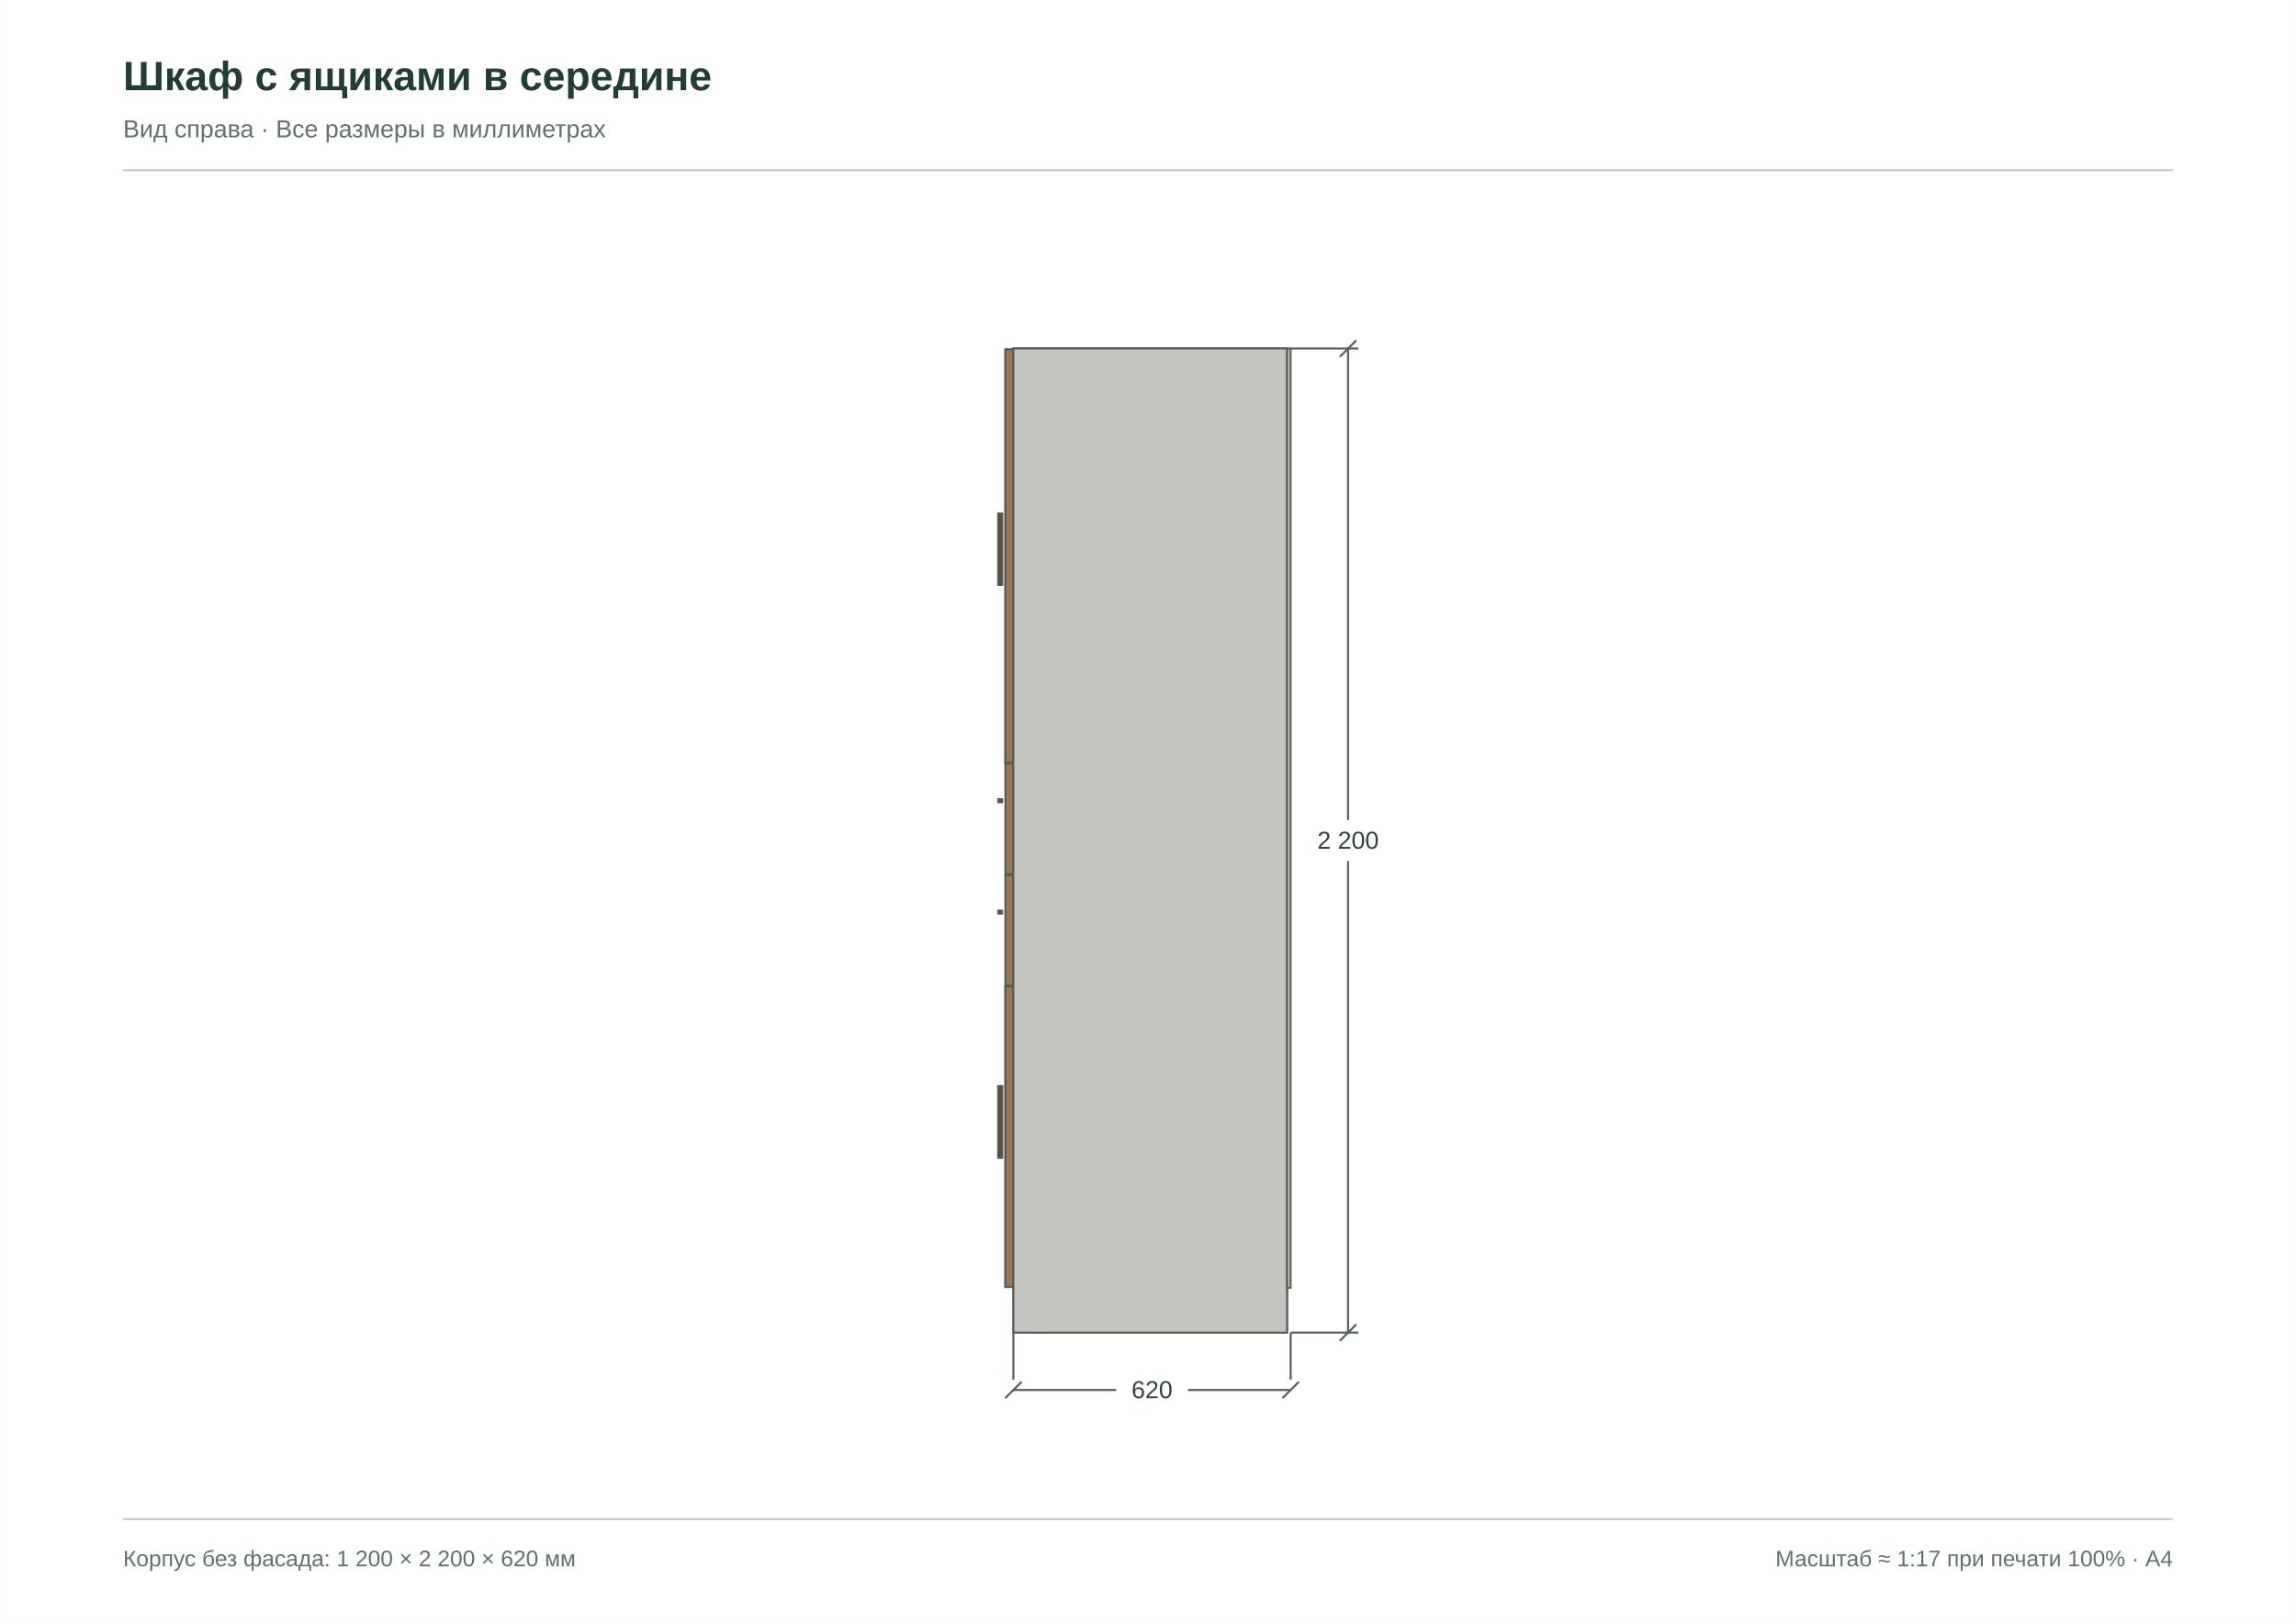
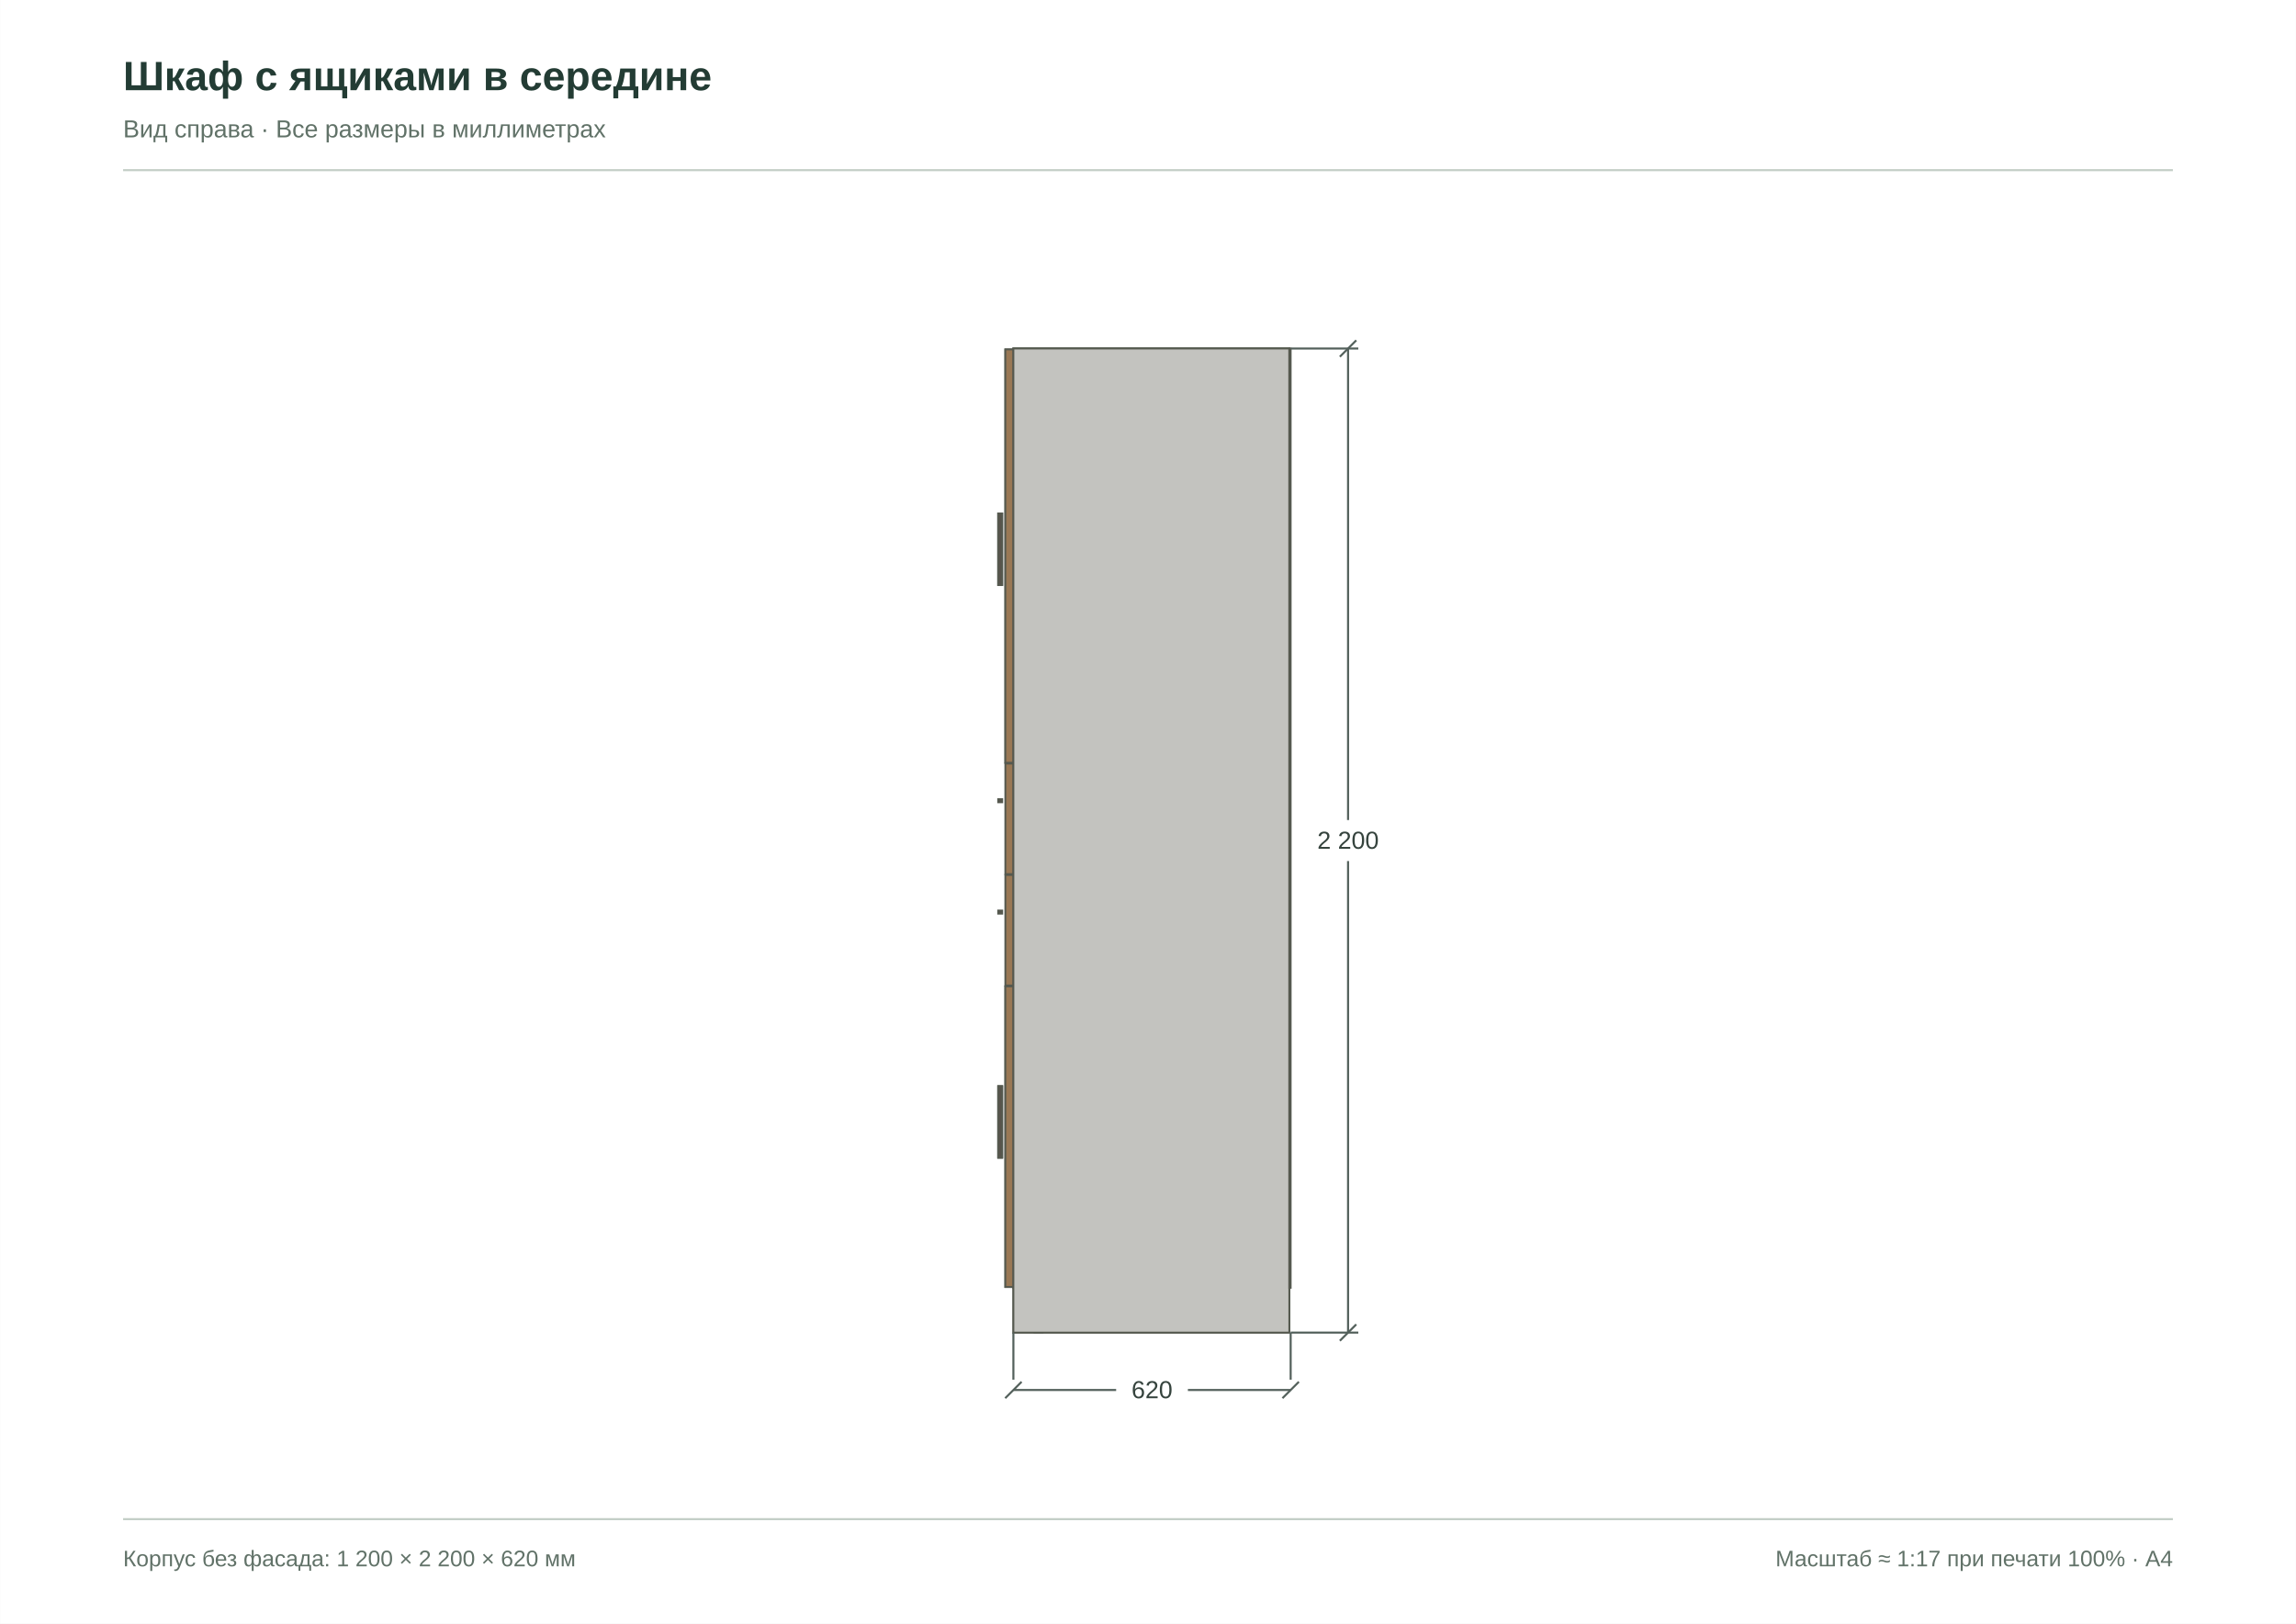
<svg xmlns="http://www.w3.org/2000/svg" data-i18n="off" lang="ru" width="297mm" height="210mm" viewBox="0 0 1120 792" role="img" aria-label="Шкаф с ящиками в середине: Вид справа">
  <rect width="1120" height="792" fill="white" />
  <g font-family="Arial, sans-serif">
    <text x="60" y="44" font-size="20" font-weight="600" fill="#233c34">Шкаф с ящиками в середине</text>
    <text x="60" y="67" font-size="12" fill="#617268">Вид справа · Все размеры в миллиметрах</text>
    <path d="M60,83 H1060" stroke="#c3cec6" />
    <g transform="translate(60,90)">
-       <polygon points="567.85,560 567.85,80 434.33,80 434.33,560" data-component="body" data-part-id="cabinet-1-part-1" fill="#c3c3bf" fill-opacity="1" stroke="#55594f" stroke-width="0.9" />
-       <polygon points="563.49,330.25 563.49,286.84 438.69,286.84 438.69,330.25" data-component="drawer-box" data-section-id="section-middle" fill="#c3c3bf" fill-opacity="1" stroke="#55594f" stroke-width="0.9" />
-       <polygon points="563.49,384.58 563.49,341.16 438.69,341.16 438.69,384.58" data-component="drawer-box" data-section-id="section-middle" fill="#c3c3bf" fill-opacity="1" stroke="#55594f" stroke-width="0.9" />
+       <polygon points="568.95,560 568.95,80 434.33,80 434.33,560" data-component="body" data-part-id="cabinet-1-part-1" fill="#c3c3bf" fill-opacity="1" stroke="#55594f" stroke-width="0.9" />
+       <polygon points="564.58,330.25 564.58,286.84 438.69,286.84 438.69,330.25" data-component="drawer-box" data-section-id="section-middle" fill="#c3c3bf" fill-opacity="1" stroke="#55594f" stroke-width="0.9" />
+       <polygon points="564.58,384.58 564.58,341.16 438.69,341.16 438.69,384.58" data-component="drawer-box" data-section-id="section-middle" fill="#c3c3bf" fill-opacity="1" stroke="#55594f" stroke-width="0.9" />
      <polygon points="428.87,195.35 428.87,160.44 426.91,160.44 426.91,195.35" data-component="door-handle" data-section-id="section-top" data-door-opening="left" data-front-index="1" fill="#57534b" fill-opacity="1" stroke="#55594f" stroke-width="0.9" />
      <polygon points="428.87,474.7 428.87,439.79 426.91,439.79 426.91,474.7" data-component="door-handle" data-section-id="section-bottom" data-door-opening="left" data-front-index="1" fill="#57534b" fill-opacity="1" stroke="#55594f" stroke-width="0.9" />
      <polygon points="434.33,282.04 434.33,80.44 430.4,80.44 430.4,282.04" data-component="front" data-section-id="section-top" data-door-opening="left" data-front-index="1" fill="#997855" fill-opacity="1" stroke="#55594f" stroke-width="0.9" />
      <polygon points="434.33,537.75 434.33,391.13 430.4,391.13 430.4,537.75" data-component="front" data-section-id="section-bottom" data-door-opening="left" data-front-index="1" fill="#997855" fill-opacity="1" stroke="#55594f" stroke-width="0.9" />
      <polygon points="428.87,195.35 428.87,160.44 426.91,160.44 426.91,195.35" data-component="door-handle" data-section-id="section-top" data-door-opening="right" data-front-index="2" fill="#57534b" fill-opacity="1" stroke="#55594f" stroke-width="0.9" />
      <polygon points="428.87,474.7 428.87,439.79 426.91,439.79 426.91,474.7" data-component="door-handle" data-section-id="section-bottom" data-door-opening="right" data-front-index="2" fill="#57534b" fill-opacity="1" stroke="#55594f" stroke-width="0.9" />
      <polygon points="428.87,301.33 428.87,299.81 426.91,299.81 426.91,301.33" data-component="drawer-handle" data-section-id="section-middle" fill="#57534b" fill-opacity="1" stroke="#55594f" stroke-width="0.9" />
      <polygon points="428.87,355.66 428.87,354.13 426.91,354.13 426.91,355.66" data-component="drawer-handle" data-section-id="section-middle" fill="#57534b" fill-opacity="1" stroke="#55594f" stroke-width="0.9" />
-       <polygon points="563.49,330.25 563.49,286.84 559.56,286.84 559.56,330.25" data-component="drawer-box" data-section-id="section-middle" fill="#c3c3bf" fill-opacity="1" stroke="#55594f" stroke-width="0.9" />
+       <polygon points="564.58,330.25 564.58,286.84 560.65,286.84 560.65,330.25" data-component="drawer-box" data-section-id="section-middle" fill="#c3c3bf" fill-opacity="1" stroke="#55594f" stroke-width="0.9" />
      <polygon points="442.62,330.25 442.62,286.84 438.69,286.84 438.69,330.25" data-component="drawer-box" data-section-id="section-middle" fill="#c3c3bf" fill-opacity="1" stroke="#55594f" stroke-width="0.9" />
-       <polygon points="563.49,384.58 563.49,341.16 559.56,341.16 559.56,384.58" data-component="drawer-box" data-section-id="section-middle" fill="#c3c3bf" fill-opacity="1" stroke="#55594f" stroke-width="0.9" />
+       <polygon points="564.58,384.58 564.58,341.16 560.65,341.16 560.65,384.58" data-component="drawer-box" data-section-id="section-middle" fill="#c3c3bf" fill-opacity="1" stroke="#55594f" stroke-width="0.9" />
      <polygon points="442.62,384.58 442.62,341.16 438.69,341.16 438.69,384.58" data-component="drawer-box" data-section-id="section-middle" fill="#c3c3bf" fill-opacity="1" stroke="#55594f" stroke-width="0.9" />
-       <polygon points="563.49,332 563.49,330.25 438.69,330.25 438.69,332" data-component="drawer-box" data-section-id="section-middle" fill="#c3c3bf" fill-opacity="1" stroke="#55594f" stroke-width="0.9" />
-       <polygon points="563.49,330.25 563.49,286.84 438.69,286.84 438.69,330.25" data-component="drawer-box" data-section-id="section-middle" fill="#c3c3bf" fill-opacity="1" stroke="#55594f" stroke-width="0.9" />
-       <polygon points="563.49,386.33 563.49,384.58 438.69,384.58 438.69,386.33" data-component="drawer-box" data-section-id="section-middle" fill="#c3c3bf" fill-opacity="1" stroke="#55594f" stroke-width="0.9" />
-       <polygon points="563.49,384.58 563.49,341.16 438.69,341.16 438.69,384.58" data-component="drawer-box" data-section-id="section-middle" fill="#c3c3bf" fill-opacity="1" stroke="#55594f" stroke-width="0.9" />
-       <polygon points="567.85,83.93 434.33,83.93 434.33,80 567.85,80" data-component="body" data-part-id="cabinet-1-part-3" fill="#c3c3bf" fill-opacity="1" stroke="#55594f" stroke-width="0.9" />
-       <polygon points="567.85,538.18 434.33,538.18 434.33,534.25 567.85,534.25" data-component="body" data-part-id="cabinet-1-part-4" fill="#c3c3bf" fill-opacity="1" stroke="#55594f" stroke-width="0.9" />
-       <polygon points="567.85,284.22 434.33,284.22 434.33,280.29 567.85,280.29" data-component="partition" data-part-id="cabinet-1-part-6" fill="#c3c3bf" fill-opacity="1" stroke="#55594f" stroke-width="0.9" />
-       <polygon points="567.85,392.87 434.33,392.87 434.33,388.95 567.85,388.95" data-component="partition" data-part-id="cabinet-1-part-7" fill="#c3c3bf" fill-opacity="1" stroke="#55594f" stroke-width="0.9" />
-       <polygon points="448.51,560 448.51,540.36 444.58,540.36 444.58,560" data-component="plinth" data-part-id="cabinet-1-part-8" fill="#c3c3bf" fill-opacity="1" stroke="#55594f" stroke-width="0.9" />
+       <polygon points="564.58,332 564.58,330.25 438.69,330.25 438.69,332" data-component="drawer-box" data-section-id="section-middle" fill="#c3c3bf" fill-opacity="1" stroke="#55594f" stroke-width="0.9" />
+       <polygon points="564.58,330.25 564.58,286.84 438.69,286.84 438.69,330.25" data-component="drawer-box" data-section-id="section-middle" fill="#c3c3bf" fill-opacity="1" stroke="#55594f" stroke-width="0.9" />
+       <polygon points="564.58,386.33 564.58,384.58 438.69,384.58 438.69,386.33" data-component="drawer-box" data-section-id="section-middle" fill="#c3c3bf" fill-opacity="1" stroke="#55594f" stroke-width="0.9" />
+       <polygon points="564.58,384.58 564.58,341.16 438.69,341.16 438.69,384.58" data-component="drawer-box" data-section-id="section-middle" fill="#c3c3bf" fill-opacity="1" stroke="#55594f" stroke-width="0.9" />
+       <polygon points="568.95,83.93 434.33,83.93 434.33,80 568.95,80" data-component="body" data-part-id="cabinet-1-part-3" fill="#c3c3bf" fill-opacity="1" stroke="#55594f" stroke-width="0.9" />
+       <polygon points="568.95,538.18 434.33,538.18 434.33,534.25 568.95,534.25" data-component="bottom" data-part-id="cabinet-1-part-4" data-section-id="section-bottom" fill="#c3c3bf" fill-opacity="1" stroke="#55594f" stroke-width="0.9" />
+       <polygon points="568.95,284.22 434.33,284.22 434.33,280.29 568.95,280.29" data-component="partition" data-part-id="cabinet-1-part-6" fill="#c3c3bf" fill-opacity="1" stroke="#55594f" stroke-width="0.9" />
+       <polygon points="568.95,392.87 434.33,392.87 434.33,388.95 568.95,388.95" data-component="partition" data-part-id="cabinet-1-part-7" fill="#c3c3bf" fill-opacity="1" stroke="#55594f" stroke-width="0.9" />
+       <polygon points="448.51,560 448.51,540.36 444.58,540.36 444.58,560" data-component="plinth" data-part-id="cabinet-1-part-8" data-section-id="section-bottom" fill="#c3c3bf" fill-opacity="1" stroke="#55594f" stroke-width="0.9" />
      <polygon points="434.33,282.04 434.33,80.44 430.4,80.44 430.4,282.04" data-component="front" data-section-id="section-top" data-door-opening="right" data-front-index="2" fill="#997855" fill-opacity="1" stroke="#55594f" stroke-width="0.9" />
      <polygon points="434.33,336.36 434.33,282.47 430.4,282.47 430.4,336.36" data-component="front" data-section-id="section-middle" fill="#997855" fill-opacity="1" stroke="#55594f" stroke-width="0.9" />
      <polygon points="434.33,390.69 434.33,336.8 430.4,336.8 430.4,390.69" data-component="front" data-section-id="section-middle" fill="#997855" fill-opacity="1" stroke="#55594f" stroke-width="0.9" />
      <polygon points="434.33,537.75 434.33,391.13 430.4,391.13 430.4,537.75" data-component="front" data-section-id="section-bottom" data-door-opening="right" data-front-index="2" fill="#997855" fill-opacity="1" stroke="#55594f" stroke-width="0.9" />
-       <polygon points="567.85,560 567.85,80 434.33,80 434.33,560" data-component="body" data-part-id="cabinet-1-part-2" fill="#c3c3bf" fill-opacity="1" stroke="#55594f" stroke-width="0.9" />
-       <polygon points="569.6,538.18 569.6,80 567.85,80 567.85,538.18" data-component="back" data-part-id="cabinet-1-part-5" fill="#c3c3bf" fill-opacity="1" stroke="#55594f" stroke-width="0.9" />
+       <polygon points="568.95,560 568.95,80 434.33,80 434.33,560" data-component="body" data-part-id="cabinet-1-part-2" fill="#c3c3bf" fill-opacity="1" stroke="#55594f" stroke-width="0.9" />
+       <polygon points="569.6,538.18 569.6,80 568.95,80 568.95,538.18" data-component="back" data-part-id="cabinet-1-part-5" fill="#bdb7aa" fill-opacity="1" stroke="#55594f" stroke-width="0.9" />
      <g fill="none" stroke="#53605b" stroke-width="1">
        <path d="M569.6,560 L569.6,583" />
        <path d="M434.33,560 L434.33,583" />
        <path d="M569.6,588 L434.33,588" />
        <path d="M565.6,592 L573.6,584" />
        <path d="M430.33,592 L438.33,584" />
      </g>
      <rect x="484.46" y="578" width="35" height="20" fill="white" />
      <text x="501.96" y="592" text-anchor="middle" font-size="12" fill="#35433d">620</text>
      <g fill="none" stroke="#53605b" stroke-width="1">
        <path d="M569.6,560 L602.6,560" />
        <path d="M569.6,80 L602.6,80" />
        <path d="M597.6,560 L597.6,80" />
        <path d="M593.6,564 L601.6,556" />
        <path d="M593.6,84 L601.6,76" />
      </g>
      <rect x="573.1" y="310" width="49" height="20" fill="white" />
      <text x="597.6" y="324" text-anchor="middle" font-size="12" fill="#35433d">2 200</text>
    </g>
    <path d="M60,741 H1060" stroke="#c3cec6" />
    <text x="60" y="764" font-size="11" fill="#617268">Корпус без фасада: 1 200 × 2 200 × 620 мм</text>
    <text x="1060" y="764" text-anchor="end" font-size="11" fill="#617268">Масштаб ≈ 1:17 при печати 100% · A4</text>
  </g>
</svg>
